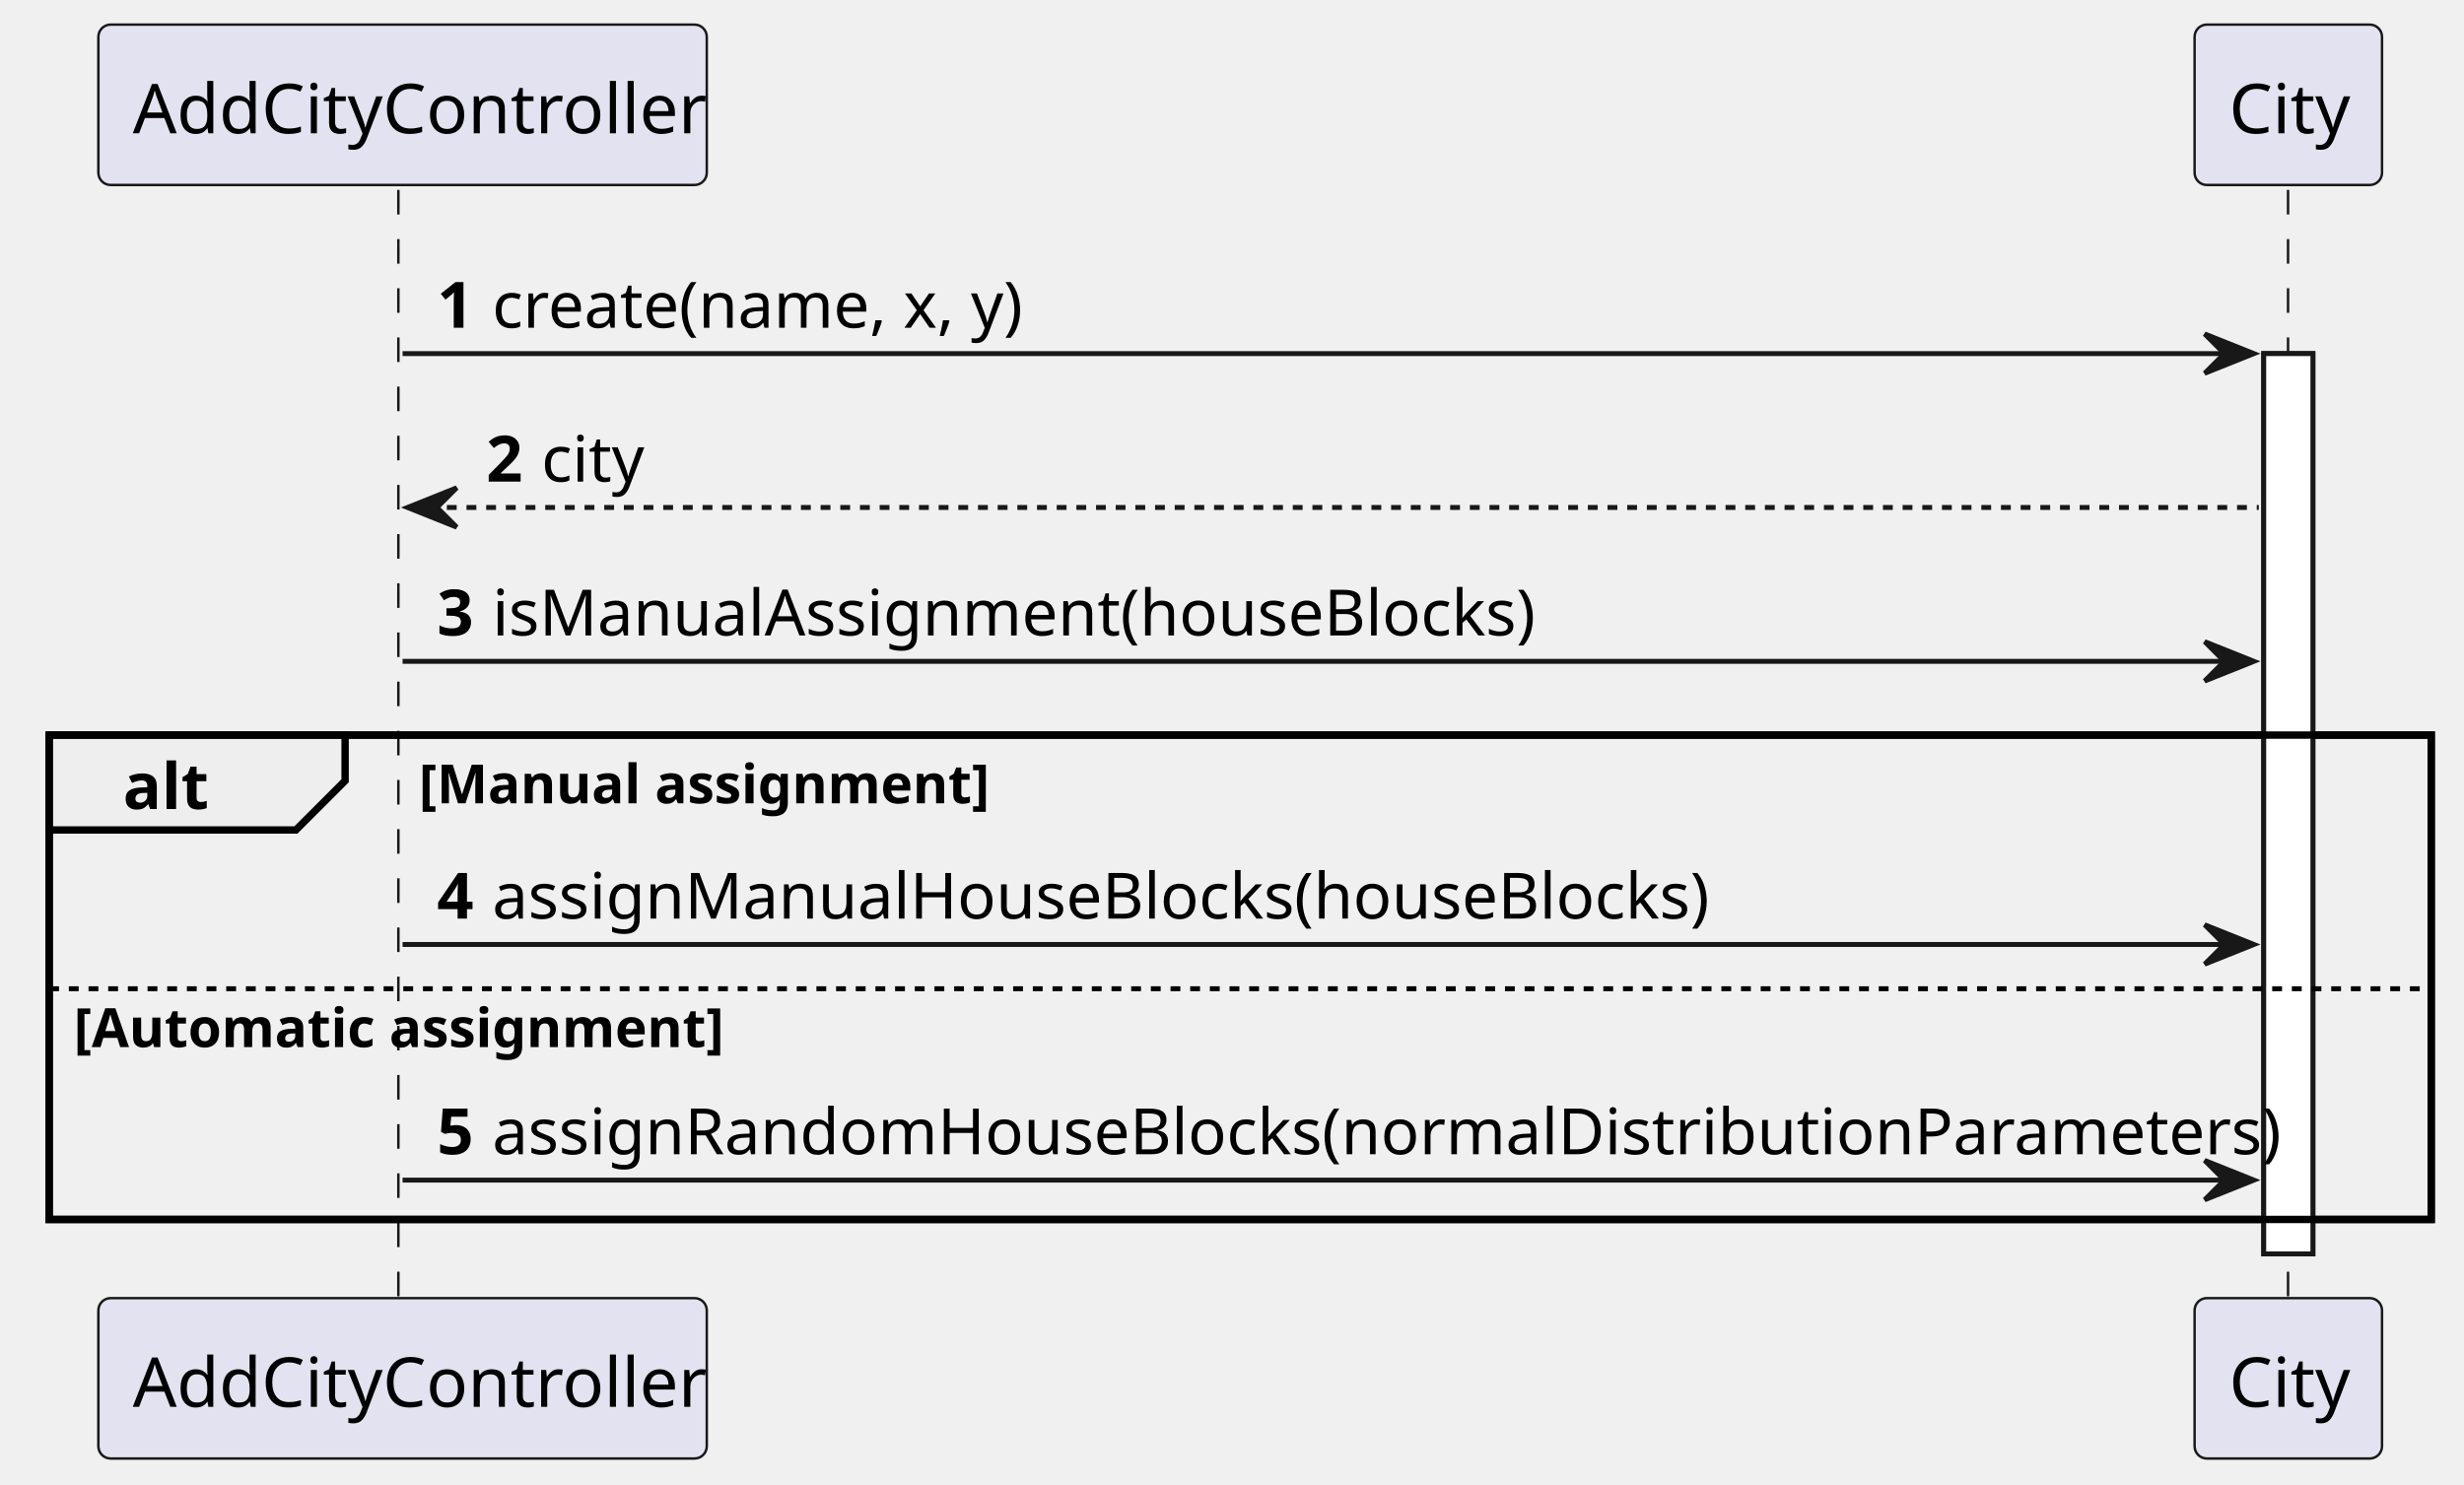
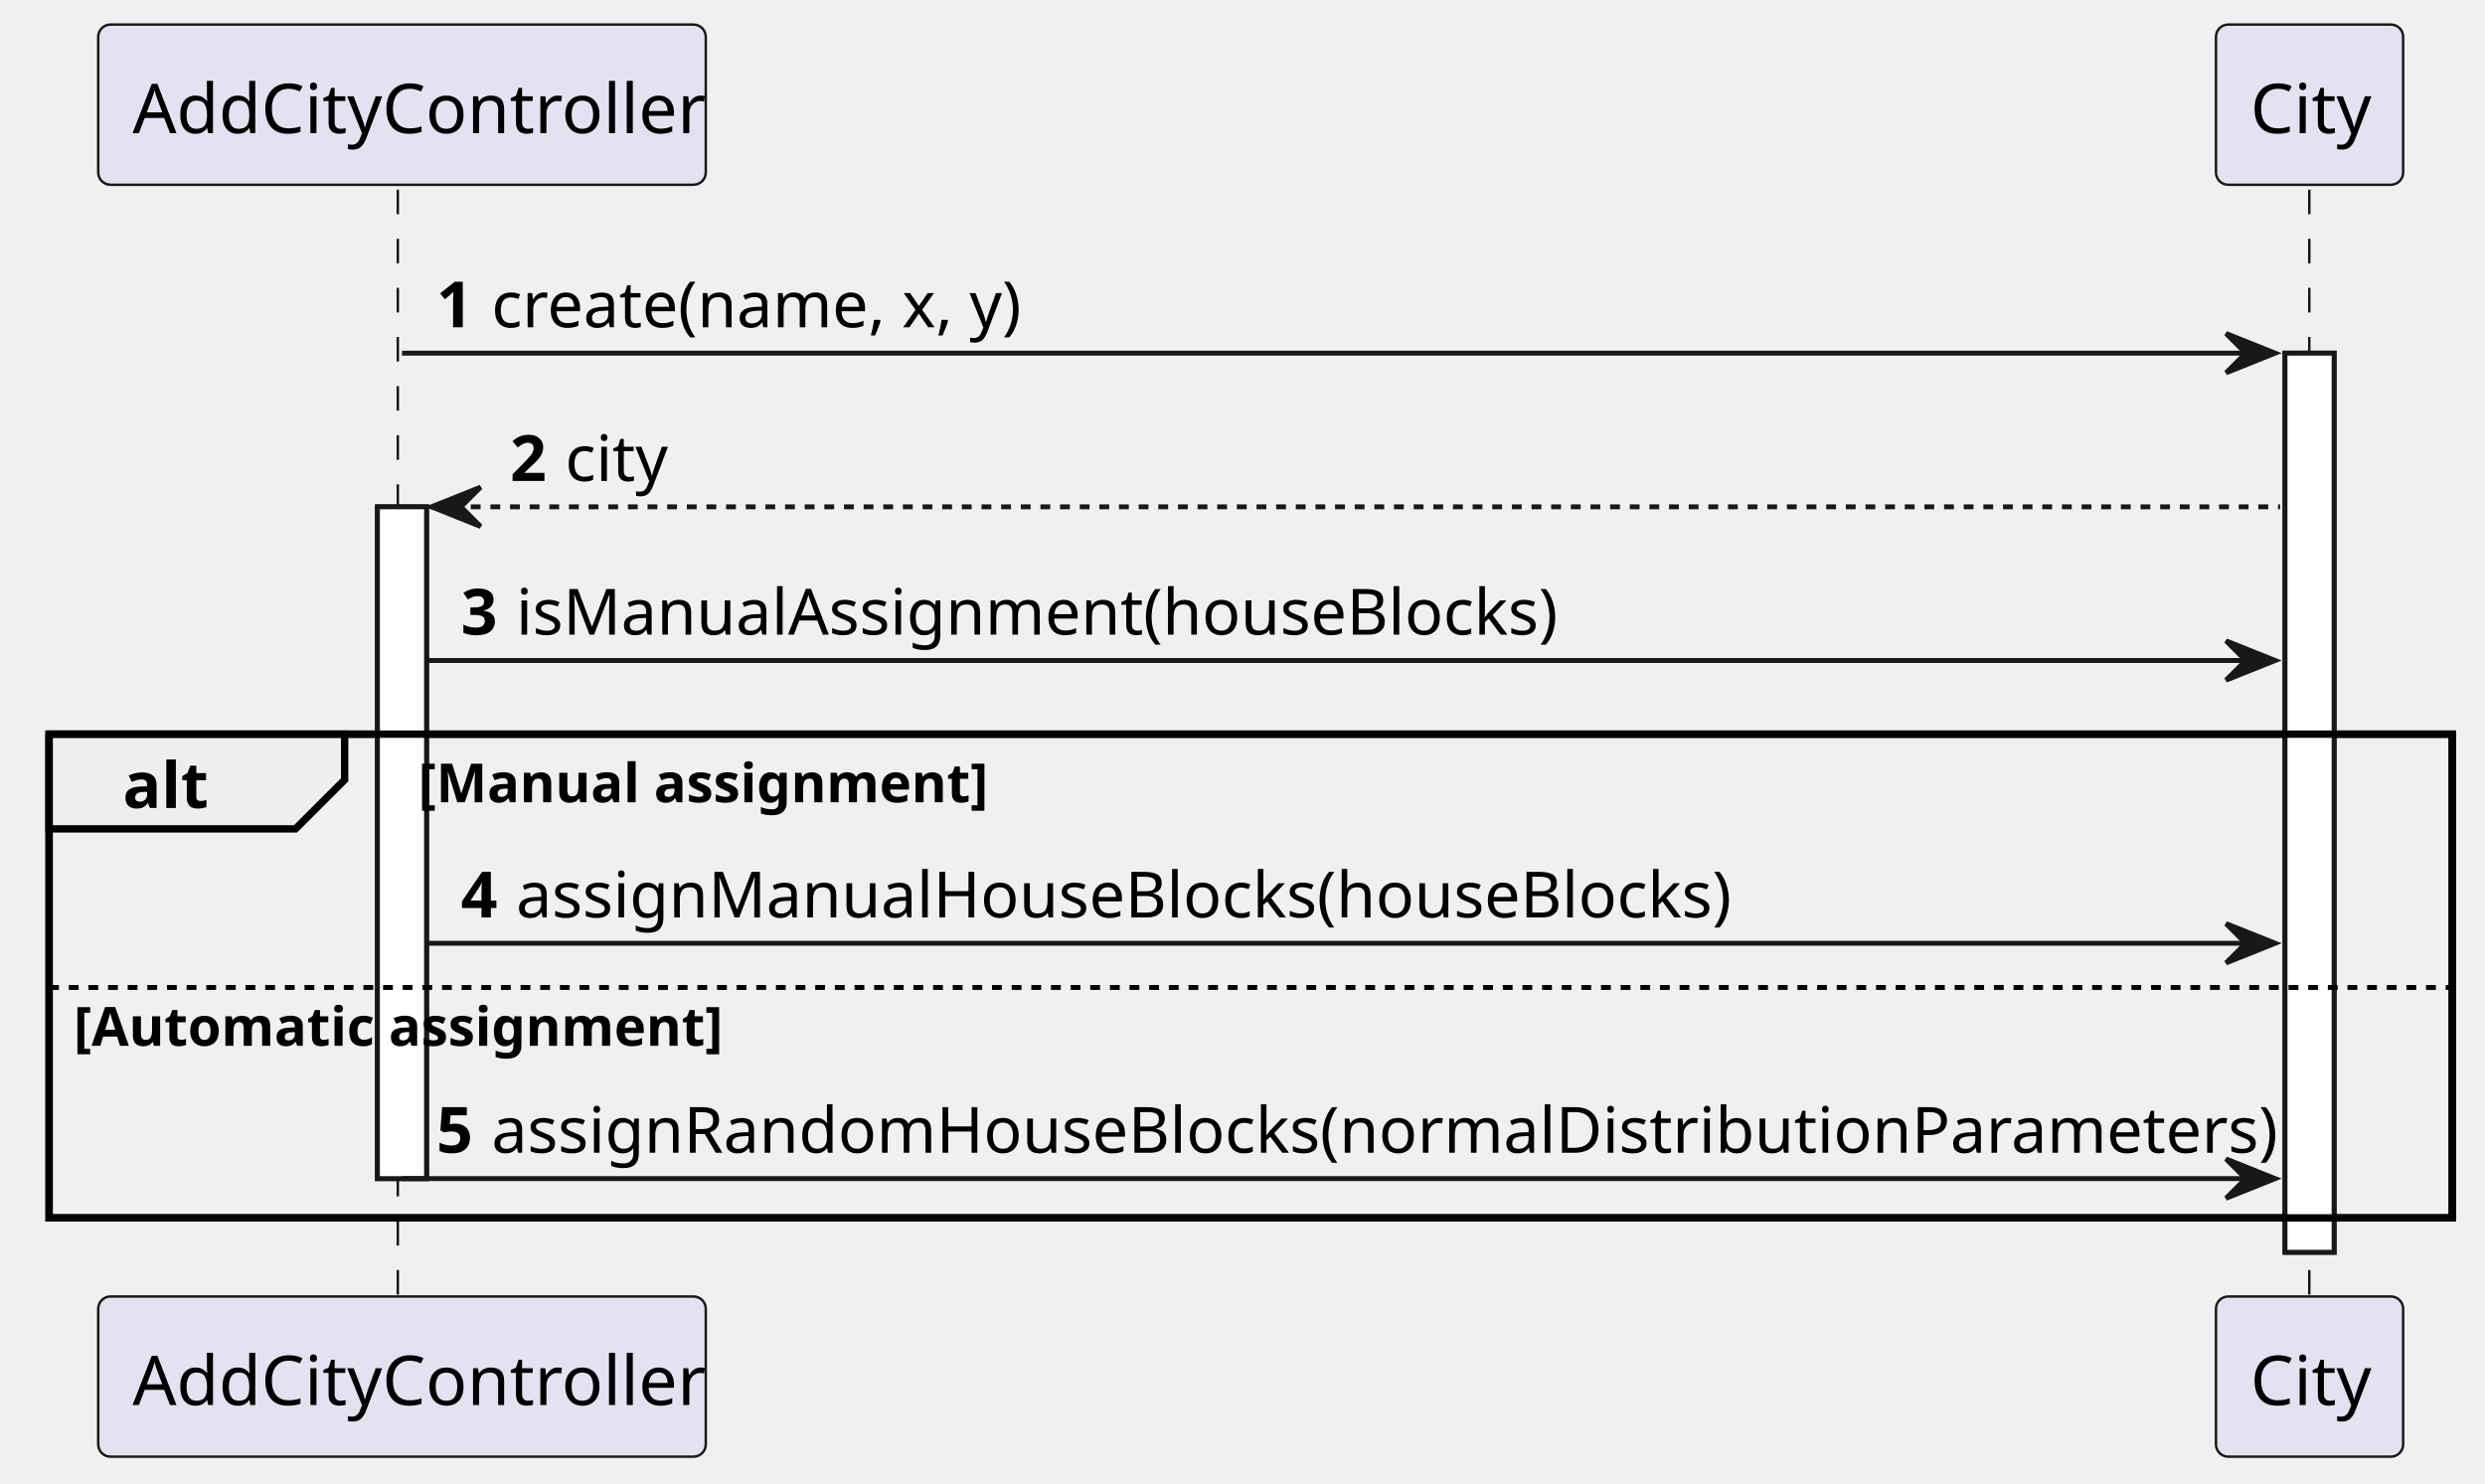
- <svg xmlns="http://www.w3.org/2000/svg" contentStyleType="text/css" height="302px" preserveAspectRatio="none" style="width:501px;height:302px;background:#FFFFFF;" version="1.1" viewBox="0 0 501 302" width="501px" zoomAndPan="magnify">
+ <svg xmlns="http://www.w3.org/2000/svg" contentStyleType="text/css" height="302px" preserveAspectRatio="none" style="width:506px;height:302px;background:#FFFFFF;" version="1.1" viewBox="0 0 506 302" width="506px" zoomAndPan="magnify">
  <defs />
  <g>
-     <rect fill="#FFFFFF" height="183.086" style="stroke:#181818;stroke-width:1.0;" width="10" x="460.277" y="71.912" />
-     <rect fill="none" height="98.504" style="stroke:#000000;stroke-width:1.5;" width="484.332" x="10" y="149.494" />
+     <rect fill="#FFFFFF" height="136.795" style="stroke:#181818;stroke-width:1.0;" width="10" x="76.855" y="103.203" />
+     <rect fill="#FFFFFF" height="183.086" style="stroke:#181818;stroke-width:1.0;" width="10" x="465.277" y="71.912" />
+     <rect fill="none" height="98.504" style="stroke:#000000;stroke-width:1.5;" width="489.332" x="10" y="149.494" />
    <line style="stroke:#181818;stroke-width:0.5;stroke-dasharray:5.0,5.0;" x1="81" x2="81" y1="38.621" y2="264.998" />
-     <line style="stroke:#181818;stroke-width:0.5;stroke-dasharray:5.0,5.0;" x1="465.222" x2="465.222" y1="38.621" y2="264.998" />
+     <line style="stroke:#181818;stroke-width:0.5;stroke-dasharray:5.0,5.0;" x1="470.222" x2="470.222" y1="38.621" y2="264.998" />
    <rect fill="#E2E2F0" height="32.621" rx="2.5" ry="2.5" style="stroke:#181818;stroke-width:0.5;" width="123.71" x="20" y="5" />
    <text fill="#000000" font-family="sans-serif" font-size="14" lengthAdjust="spacing" textLength="109.71" x="27" y="27.107">AddCityController</text>
    <rect fill="#E2E2F0" height="32.621" rx="2.5" ry="2.5" style="stroke:#181818;stroke-width:0.5;" width="123.71" x="20" y="263.998" />
    <text fill="#000000" font-family="sans-serif" font-size="14" lengthAdjust="spacing" textLength="109.71" x="27" y="286.106">AddCityController</text>
-     <rect fill="#E2E2F0" height="32.621" rx="2.5" ry="2.5" style="stroke:#181818;stroke-width:0.5;" width="38.11" x="446.222" y="5" />
-     <text fill="#000000" font-family="sans-serif" font-size="14" lengthAdjust="spacing" textLength="24.11" x="453.222" y="27.107">City</text>
-     <rect fill="#E2E2F0" height="32.621" rx="2.5" ry="2.5" style="stroke:#181818;stroke-width:0.5;" width="38.11" x="446.222" y="263.998" />
-     <text fill="#000000" font-family="sans-serif" font-size="14" lengthAdjust="spacing" textLength="24.11" x="453.222" y="286.106">City</text>
-     <rect fill="#FFFFFF" height="183.086" style="stroke:#181818;stroke-width:1.0;" width="10" x="460.277" y="71.912" />
-     <polygon fill="#181818" points="448.277,67.912,458.277,71.912,448.277,75.912,452.277,71.912" style="stroke:#181818;stroke-width:1.0;" />
-     <line style="stroke:#181818;stroke-width:1.0;" x1="81.855" x2="454.277" y1="71.912" y2="71.912" />
+     <rect fill="#E2E2F0" height="32.621" rx="2.5" ry="2.5" style="stroke:#181818;stroke-width:0.5;" width="38.11" x="451.222" y="5" />
+     <text fill="#000000" font-family="sans-serif" font-size="14" lengthAdjust="spacing" textLength="24.11" x="458.222" y="27.107">City</text>
+     <rect fill="#E2E2F0" height="32.621" rx="2.5" ry="2.5" style="stroke:#181818;stroke-width:0.5;" width="38.11" x="451.222" y="263.998" />
+     <text fill="#000000" font-family="sans-serif" font-size="14" lengthAdjust="spacing" textLength="24.11" x="458.222" y="286.106">City</text>
+     <rect fill="#FFFFFF" height="136.795" style="stroke:#181818;stroke-width:1.0;" width="10" x="76.855" y="103.203" />
+     <rect fill="#FFFFFF" height="183.086" style="stroke:#181818;stroke-width:1.0;" width="10" x="465.277" y="71.912" />
+     <polygon fill="#181818" points="453.277,67.912,463.277,71.912,453.277,75.912,457.277,71.912" style="stroke:#181818;stroke-width:1.0;" />
+     <line style="stroke:#181818;stroke-width:1.0;" x1="81.855" x2="459.277" y1="71.912" y2="71.912" />
    <text fill="#000000" font-family="sans-serif" font-size="13" font-weight="bold" lengthAdjust="spacing" textLength="7.23" x="88.855" y="66.649">1</text>
    <text fill="#000000" font-family="sans-serif" font-size="13" lengthAdjust="spacing" textLength="104.755" x="100.085" y="66.649">create(name, x, y)</text>
-     <polygon fill="#181818" points="92.855,99.203,82.855,103.203,92.855,107.203,88.855,103.203" style="stroke:#181818;stroke-width:1.0;" />
-     <line style="stroke:#181818;stroke-width:1.0;stroke-dasharray:2.0,2.0;" x1="86.855" x2="459.277" y1="103.203" y2="103.203" />
-     <text fill="#000000" font-family="sans-serif" font-size="13" font-weight="bold" lengthAdjust="spacing" textLength="7.23" x="98.855" y="97.94">2</text>
-     <text fill="#000000" font-family="sans-serif" font-size="13" lengthAdjust="spacing" textLength="19.5" x="110.085" y="97.94">city</text>
-     <polygon fill="#181818" points="448.277,130.494,458.277,134.494,448.277,138.494,452.277,134.494" style="stroke:#181818;stroke-width:1.0;" />
-     <line style="stroke:#181818;stroke-width:1.0;" x1="81.855" x2="454.277" y1="134.494" y2="134.494" />
-     <text fill="#000000" font-family="sans-serif" font-size="13" font-weight="bold" lengthAdjust="spacing" textLength="7.23" x="88.855" y="129.231">3</text>
-     <text fill="#000000" font-family="sans-serif" font-size="13" lengthAdjust="spacing" textLength="202.312" x="100.085" y="129.231">isManualAssignment(houseBlocks)</text>
+     <polygon fill="#181818" points="97.855,99.203,87.855,103.203,97.855,107.203,93.855,103.203" style="stroke:#181818;stroke-width:1.0;" />
+     <line style="stroke:#181818;stroke-width:1.0;stroke-dasharray:2.0,2.0;" x1="91.855" x2="464.277" y1="103.203" y2="103.203" />
+     <text fill="#000000" font-family="sans-serif" font-size="13" font-weight="bold" lengthAdjust="spacing" textLength="7.23" x="103.855" y="97.94">2</text>
+     <text fill="#000000" font-family="sans-serif" font-size="13" lengthAdjust="spacing" textLength="19.5" x="115.085" y="97.94">city</text>
+     <polygon fill="#181818" points="453.277,130.494,463.277,134.494,453.277,138.494,457.277,134.494" style="stroke:#181818;stroke-width:1.0;" />
+     <line style="stroke:#181818;stroke-width:1.0;" x1="86.855" x2="459.277" y1="134.494" y2="134.494" />
+     <text fill="#000000" font-family="sans-serif" font-size="13" font-weight="bold" lengthAdjust="spacing" textLength="7.23" x="93.855" y="129.231">3</text>
+     <text fill="#000000" font-family="sans-serif" font-size="13" lengthAdjust="spacing" textLength="202.312" x="105.085" y="129.231">isManualAssignment(houseBlocks)</text>
    <path d="M10,149.494 L70.171,149.494 L70.171,158.785 L60.171,168.785 L10,168.785 L10,149.494 " fill="#EEEEEE" style="stroke:#000000;stroke-width:1.5;" />
-     <rect fill="none" height="98.504" style="stroke:#000000;stroke-width:1.5;" width="484.332" x="10" y="149.494" />
+     <rect fill="none" height="98.504" style="stroke:#000000;stroke-width:1.5;" width="489.332" x="10" y="149.494" />
    <text fill="#000000" font-family="sans-serif" font-size="13" font-weight="bold" lengthAdjust="spacing" textLength="15.171" x="25" y="164.523">alt</text>
    <text fill="#000000" font-family="sans-serif" font-size="11" font-weight="bold" lengthAdjust="spacing" textLength="109.404" x="85.171" y="163.364">[Manual assignment]</text>
-     <polygon fill="#181818" points="448.277,188.076,458.277,192.076,448.277,196.076,452.277,192.076" style="stroke:#181818;stroke-width:1.0;" />
-     <line style="stroke:#181818;stroke-width:1.0;" x1="81.855" x2="454.277" y1="192.076" y2="192.076" />
-     <text fill="#000000" font-family="sans-serif" font-size="13" font-weight="bold" lengthAdjust="spacing" textLength="7.23" x="88.855" y="186.814">4</text>
-     <text fill="#000000" font-family="sans-serif" font-size="13" lengthAdjust="spacing" textLength="238.45" x="100.085" y="186.814">assignManualHouseBlocks(houseBlocks)</text>
-     <line style="stroke:#000000;stroke-width:1.0;stroke-dasharray:2.0,2.0;" x1="10" x2="494.332" y1="201.076" y2="201.076" />
+     <polygon fill="#181818" points="453.277,188.076,463.277,192.076,453.277,196.076,457.277,192.076" style="stroke:#181818;stroke-width:1.0;" />
+     <line style="stroke:#181818;stroke-width:1.0;" x1="86.855" x2="459.277" y1="192.076" y2="192.076" />
+     <text fill="#000000" font-family="sans-serif" font-size="13" font-weight="bold" lengthAdjust="spacing" textLength="7.23" x="93.855" y="186.814">4</text>
+     <text fill="#000000" font-family="sans-serif" font-size="13" lengthAdjust="spacing" textLength="238.45" x="105.085" y="186.814">assignManualHouseBlocks(houseBlocks)</text>
+     <line style="stroke:#000000;stroke-width:1.0;stroke-dasharray:2.0,2.0;" x1="10" x2="499.332" y1="201.076" y2="201.076" />
    <text fill="#000000" font-family="sans-serif" font-size="11" font-weight="bold" lengthAdjust="spacing" textLength="125.291" x="15" y="212.946">[Automatic assignment]</text>
-     <polygon fill="#181818" points="448.277,235.998,458.277,239.998,448.277,243.998,452.277,239.998" style="stroke:#181818;stroke-width:1.0;" />
-     <line style="stroke:#181818;stroke-width:1.0;" x1="81.855" x2="454.277" y1="239.998" y2="239.998" />
+     <polygon fill="#181818" points="453.277,235.998,463.277,239.998,453.277,243.998,457.277,239.998" style="stroke:#181818;stroke-width:1.0;" />
+     <line style="stroke:#181818;stroke-width:1.0;" x1="81.855" x2="459.277" y1="239.998" y2="239.998" />
    <text fill="#000000" font-family="sans-serif" font-size="13" font-weight="bold" lengthAdjust="spacing" textLength="7.23" x="88.855" y="234.735">5</text>
    <text fill="#000000" font-family="sans-serif" font-size="13" lengthAdjust="spacing" textLength="343.192" x="100.085" y="234.735">assignRandomHouseBlocks(normalDistributionParameters)</text>
  </g>
</svg>
